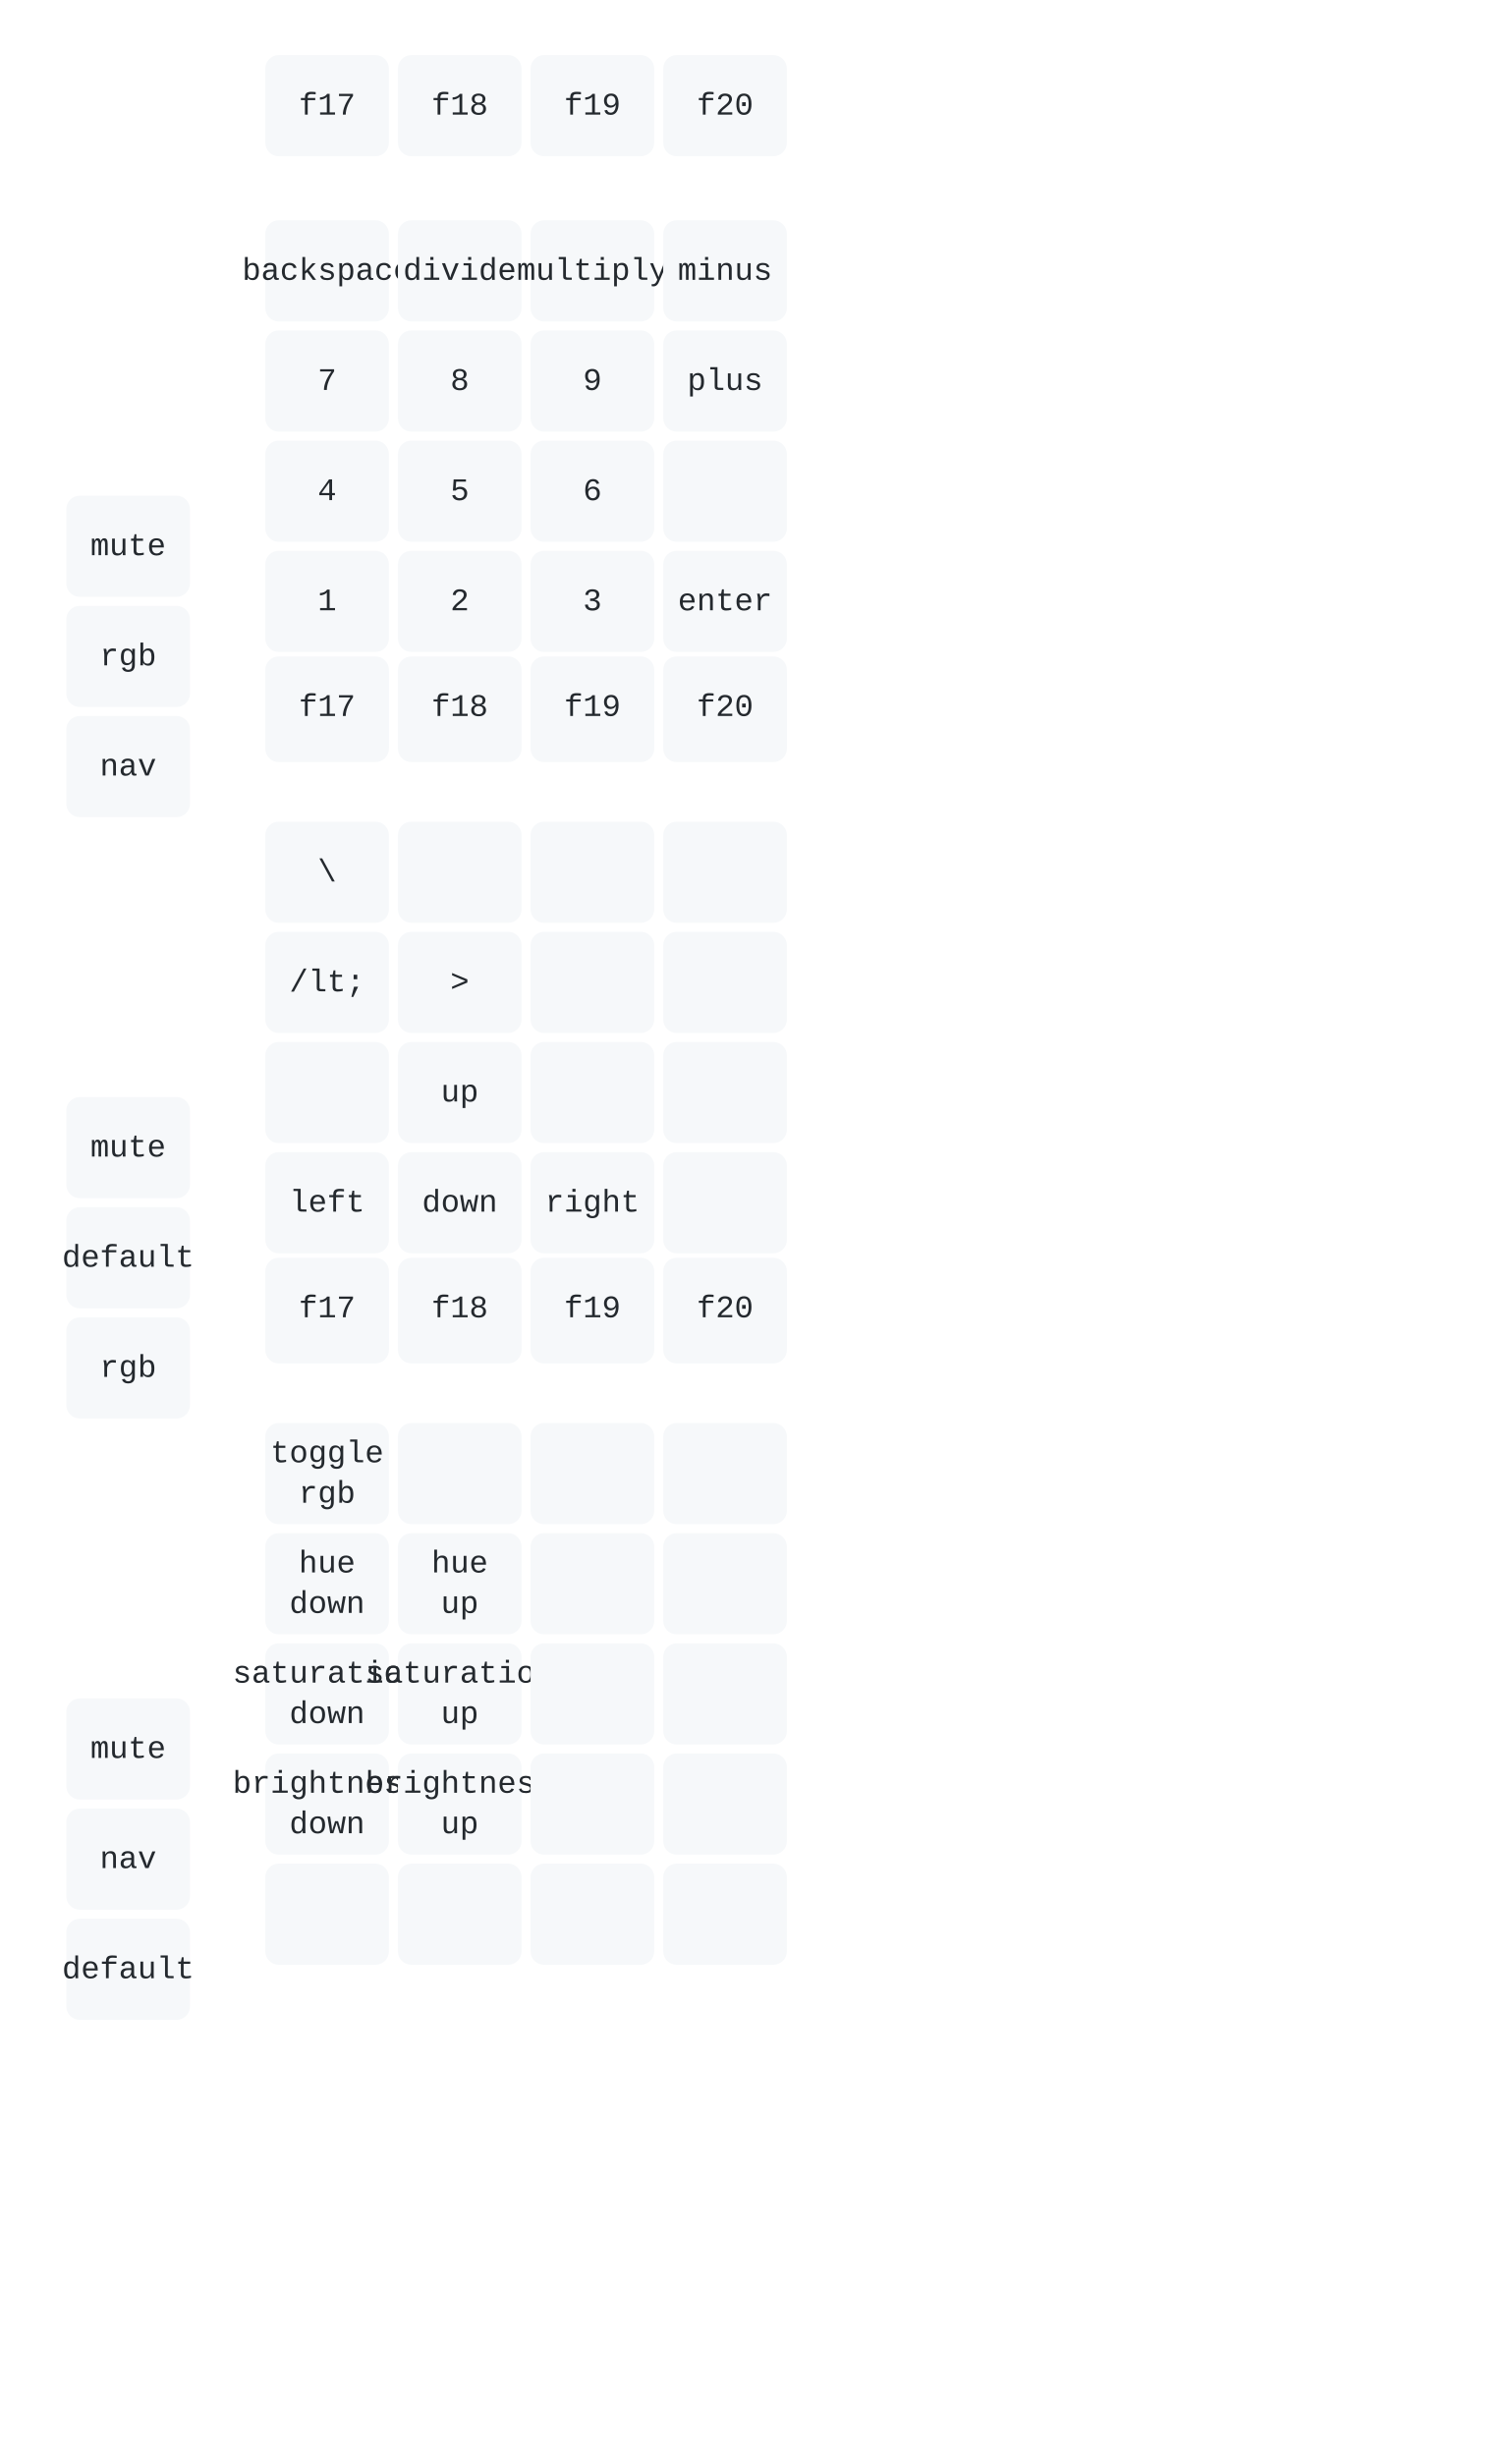
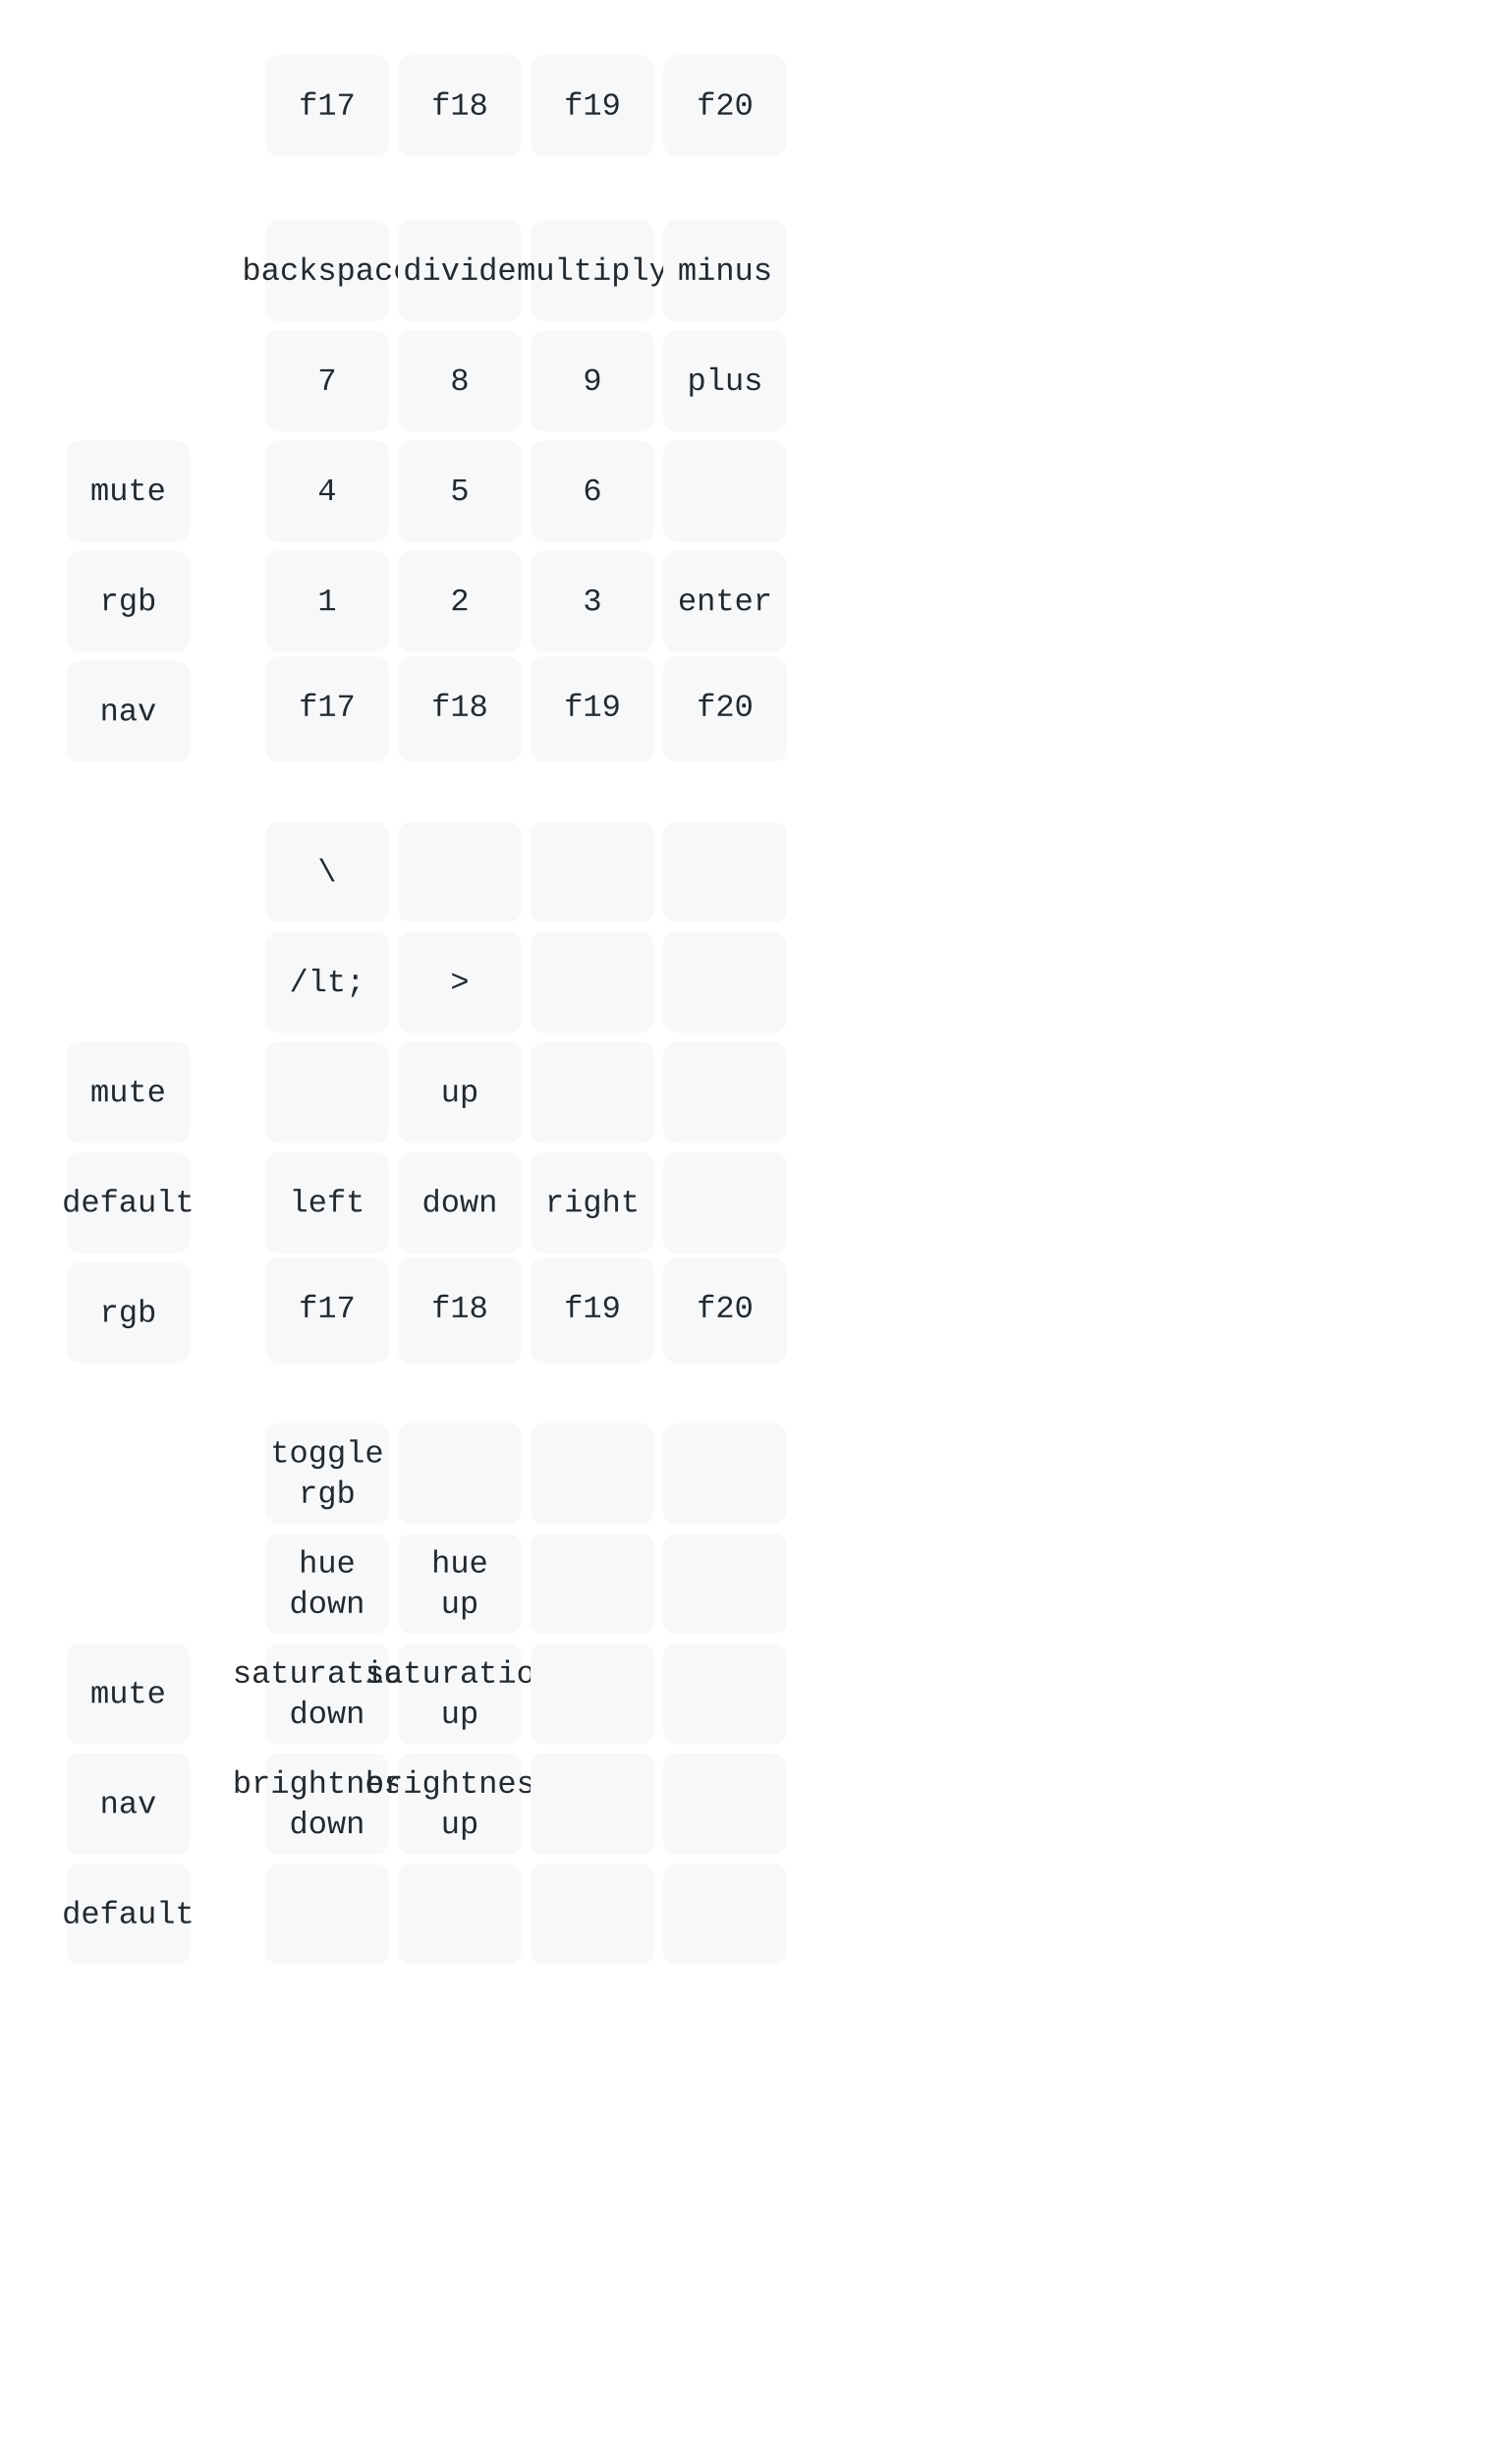
<svg xmlns="http://www.w3.org/2000/svg" width="672.5" height="1092.5" viewBox="0 0 672.5 1092.5">
  <style>
    svg {
        font-family: SFMono-Regular,Consolas,Liberation Mono,Menlo,monospace;
        font-size: 14px;
        font-kerning: normal;
        text-rendering: optimizeLegibility;
        fill: #24292e;
    }

    rect {
        fill: #f6f8fa;
    }

    .held {
        fill: #fdd;
    }
</style>
-   <rect rx="6" ry="6" x="29.5" y="220.5" width="55" height="45" class="" />
-   <text text-anchor="middle" dominant-baseline="middle" x="57.0" y="243.0">mute</text>
-   <rect rx="6" ry="6" x="29.5" y="269.5" width="55" height="45" class="" />
-   <text text-anchor="middle" dominant-baseline="middle" x="57.0" y="292.0">rgb</text>
-   <rect rx="6" ry="6" x="29.5" y="318.5" width="55" height="45" class="" />
-   <text text-anchor="middle" dominant-baseline="middle" x="57.0" y="341.0">nav</text>
+   <rect rx="6" ry="6" x="29.5" y="196.0" width="55" height="45" class="" />
+   <text text-anchor="middle" dominant-baseline="middle" x="57.0" y="218.5">mute</text>
+   <rect rx="6" ry="6" x="29.5" y="245.0" width="55" height="45" class="" />
+   <text text-anchor="middle" dominant-baseline="middle" x="57.0" y="267.5">rgb</text>
+   <rect rx="6" ry="6" x="29.5" y="294.0" width="55" height="45" class="" />
+   <text text-anchor="middle" dominant-baseline="middle" x="57.0" y="316.5">nav</text>
  <rect rx="6" ry="6" x="118.0" y="24.5" width="55" height="45" class="" />
  <text text-anchor="middle" dominant-baseline="middle" x="145.5" y="47.0">f17</text>
  <rect rx="6" ry="6" x="177.0" y="24.5" width="55" height="45" class="" />
  <text text-anchor="middle" dominant-baseline="middle" x="204.5" y="47.0">f18</text>
  <rect rx="6" ry="6" x="236.0" y="24.5" width="55" height="45" class="" />
  <text text-anchor="middle" dominant-baseline="middle" x="263.5" y="47.0">f19</text>
  <rect rx="6" ry="6" x="295.0" y="24.5" width="55" height="45" class="" />
  <text text-anchor="middle" dominant-baseline="middle" x="322.5" y="47.0">f20</text>
  <rect rx="6" ry="6" x="118.0" y="98.0" width="55" height="45" class="" />
  <text text-anchor="middle" dominant-baseline="middle" x="145.5" y="120.5">backspace</text>
  <rect rx="6" ry="6" x="177.0" y="98.0" width="55" height="45" class="" />
  <text text-anchor="middle" dominant-baseline="middle" x="204.5" y="120.5">divide</text>
  <rect rx="6" ry="6" x="236.0" y="98.0" width="55" height="45" class="" />
  <text text-anchor="middle" dominant-baseline="middle" x="263.5" y="120.5">multiply</text>
  <rect rx="6" ry="6" x="295.0" y="98.0" width="55" height="45" class="" />
  <text text-anchor="middle" dominant-baseline="middle" x="322.5" y="120.5">minus</text>
  <rect rx="6" ry="6" x="118.0" y="147.0" width="55" height="45" class="" />
  <text text-anchor="middle" dominant-baseline="middle" x="145.5" y="169.5">7</text>
  <rect rx="6" ry="6" x="177.0" y="147.0" width="55" height="45" class="" />
  <text text-anchor="middle" dominant-baseline="middle" x="204.5" y="169.5">8</text>
  <rect rx="6" ry="6" x="236.0" y="147.0" width="55" height="45" class="" />
  <text text-anchor="middle" dominant-baseline="middle" x="263.5" y="169.5">9</text>
  <rect rx="6" ry="6" x="295.0" y="147.0" width="55" height="45" class="" />
  <text text-anchor="middle" dominant-baseline="middle" x="322.5" y="169.5">plus</text>
  <rect rx="6" ry="6" x="118.0" y="196.0" width="55" height="45" class="" />
  <text text-anchor="middle" dominant-baseline="middle" x="145.5" y="218.5">4</text>
  <rect rx="6" ry="6" x="177.0" y="196.0" width="55" height="45" class="" />
  <text text-anchor="middle" dominant-baseline="middle" x="204.5" y="218.5">5</text>
  <rect rx="6" ry="6" x="236.0" y="196.0" width="55" height="45" class="" />
  <text text-anchor="middle" dominant-baseline="middle" x="263.5" y="218.5">6</text>
  <rect rx="6" ry="6" x="295.0" y="196.0" width="55" height="45" class="" />
  <rect rx="6" ry="6" x="118.0" y="245.0" width="55" height="45" class="" />
  <text text-anchor="middle" dominant-baseline="middle" x="145.5" y="267.5">1</text>
  <rect rx="6" ry="6" x="177.0" y="245.0" width="55" height="45" class="" />
  <text text-anchor="middle" dominant-baseline="middle" x="204.5" y="267.5">2</text>
  <rect rx="6" ry="6" x="236.0" y="245.0" width="55" height="45" class="" />
  <text text-anchor="middle" dominant-baseline="middle" x="263.5" y="267.5">3</text>
  <rect rx="6" ry="6" x="295.0" y="245.0" width="55" height="45" class="" />
  <text text-anchor="middle" dominant-baseline="middle" x="322.5" y="267.5">enter</text>
  <rect rx="6" ry="6" x="118.0" y="294.0" width="55" height="45" class="" />
  <text text-anchor="middle" dominant-baseline="middle" x="145.5" y="316.5">0</text>
  <rect rx="6" ry="6" x="177.0" y="294.0" width="55" height="45" class="" />
  <rect rx="6" ry="6" x="236.0" y="294.0" width="55" height="45" class="" />
  <text text-anchor="middle" dominant-baseline="middle" x="263.5" y="316.5">.</text>
  <rect rx="6" ry="6" x="295.0" y="294.0" width="55" height="45" class="" />
-   <rect rx="6" ry="6" x="29.5" y="488.0" width="55" height="45" class="" />
-   <text text-anchor="middle" dominant-baseline="middle" x="57.0" y="510.5">mute</text>
-   <rect rx="6" ry="6" x="29.5" y="537.0" width="55" height="45" class="" />
-   <text text-anchor="middle" dominant-baseline="middle" x="57.0" y="559.5">default</text>
-   <rect rx="6" ry="6" x="29.5" y="586.0" width="55" height="45" class="" />
-   <text text-anchor="middle" dominant-baseline="middle" x="57.0" y="608.5">rgb</text>
+   <rect rx="6" ry="6" x="29.5" y="463.5" width="55" height="45" class="" />
+   <text text-anchor="middle" dominant-baseline="middle" x="57.0" y="486.0">mute</text>
+   <rect rx="6" ry="6" x="29.5" y="512.5" width="55" height="45" class="" />
+   <text text-anchor="middle" dominant-baseline="middle" x="57.0" y="535.0">default</text>
+   <rect rx="6" ry="6" x="29.5" y="561.5" width="55" height="45" class="" />
+   <text text-anchor="middle" dominant-baseline="middle" x="57.0" y="584.0">rgb</text>
  <rect rx="6" ry="6" x="118.0" y="292.0" width="55" height="45" class="" />
  <text text-anchor="middle" dominant-baseline="middle" x="145.5" y="314.5">f17</text>
  <rect rx="6" ry="6" x="177.0" y="292.0" width="55" height="45" class="" />
  <text text-anchor="middle" dominant-baseline="middle" x="204.5" y="314.5">f18</text>
  <rect rx="6" ry="6" x="236.0" y="292.0" width="55" height="45" class="" />
  <text text-anchor="middle" dominant-baseline="middle" x="263.5" y="314.5">f19</text>
  <rect rx="6" ry="6" x="295.0" y="292.0" width="55" height="45" class="" />
  <text text-anchor="middle" dominant-baseline="middle" x="322.5" y="314.5">f20</text>
  <rect rx="6" ry="6" x="118.0" y="365.5" width="55" height="45" class="" />
  <text text-anchor="middle" dominant-baseline="middle" x="145.5" y="388.0">\</text>
  <rect rx="6" ry="6" x="177.0" y="365.5" width="55" height="45" class="" />
  <rect rx="6" ry="6" x="236.0" y="365.5" width="55" height="45" class="" />
  <rect rx="6" ry="6" x="295.0" y="365.5" width="55" height="45" class="" />
  <rect rx="6" ry="6" x="118.0" y="414.5" width="55" height="45" class="" />
  <text text-anchor="middle" dominant-baseline="middle" x="145.5" y="437.0">/lt;</text>
  <rect rx="6" ry="6" x="177.0" y="414.5" width="55" height="45" class="" />
  <text text-anchor="middle" dominant-baseline="middle" x="204.5" y="437.0">&gt;</text>
  <rect rx="6" ry="6" x="236.0" y="414.5" width="55" height="45" class="" />
  <rect rx="6" ry="6" x="295.0" y="414.5" width="55" height="45" class="" />
  <rect rx="6" ry="6" x="118.0" y="463.5" width="55" height="45" class="" />
  <rect rx="6" ry="6" x="177.0" y="463.5" width="55" height="45" class="" />
  <text text-anchor="middle" dominant-baseline="middle" x="204.5" y="486.0">up</text>
  <rect rx="6" ry="6" x="236.0" y="463.5" width="55" height="45" class="" />
  <rect rx="6" ry="6" x="295.0" y="463.5" width="55" height="45" class="" />
  <rect rx="6" ry="6" x="118.0" y="512.5" width="55" height="45" class="" />
  <text text-anchor="middle" dominant-baseline="middle" x="145.5" y="535.0">left</text>
  <rect rx="6" ry="6" x="177.0" y="512.5" width="55" height="45" class="" />
  <text text-anchor="middle" dominant-baseline="middle" x="204.5" y="535.0">down</text>
  <rect rx="6" ry="6" x="236.0" y="512.5" width="55" height="45" class="" />
  <text text-anchor="middle" dominant-baseline="middle" x="263.5" y="535.0">right</text>
  <rect rx="6" ry="6" x="295.0" y="512.5" width="55" height="45" class="" />
  <rect rx="6" ry="6" x="118.0" y="561.5" width="55" height="45" class="" />
  <rect rx="6" ry="6" x="177.0" y="561.5" width="55" height="45" class="" />
  <rect rx="6" ry="6" x="236.0" y="561.5" width="55" height="45" class="" />
  <rect rx="6" ry="6" x="295.0" y="561.5" width="55" height="45" class="" />
-   <rect rx="6" ry="6" x="29.5" y="755.5" width="55" height="45" class="" />
-   <text text-anchor="middle" dominant-baseline="middle" x="57.0" y="778.0">mute</text>
-   <rect rx="6" ry="6" x="29.5" y="804.5" width="55" height="45" class="" />
-   <text text-anchor="middle" dominant-baseline="middle" x="57.0" y="827.0">nav</text>
-   <rect rx="6" ry="6" x="29.5" y="853.5" width="55" height="45" class="" />
-   <text text-anchor="middle" dominant-baseline="middle" x="57.0" y="876.0">default</text>
+   <rect rx="6" ry="6" x="29.5" y="731.0" width="55" height="45" class="" />
+   <text text-anchor="middle" dominant-baseline="middle" x="57.0" y="753.5">mute</text>
+   <rect rx="6" ry="6" x="29.5" y="780.0" width="55" height="45" class="" />
+   <text text-anchor="middle" dominant-baseline="middle" x="57.0" y="802.5">nav</text>
+   <rect rx="6" ry="6" x="29.5" y="829.0" width="55" height="45" class="" />
+   <text text-anchor="middle" dominant-baseline="middle" x="57.0" y="851.5">default</text>
  <rect rx="6" ry="6" x="118.0" y="559.5" width="55" height="45" class="" />
  <text text-anchor="middle" dominant-baseline="middle" x="145.5" y="582.0">f17</text>
  <rect rx="6" ry="6" x="177.0" y="559.5" width="55" height="45" class="" />
  <text text-anchor="middle" dominant-baseline="middle" x="204.5" y="582.0">f18</text>
  <rect rx="6" ry="6" x="236.0" y="559.5" width="55" height="45" class="" />
  <text text-anchor="middle" dominant-baseline="middle" x="263.5" y="582.0">f19</text>
  <rect rx="6" ry="6" x="295.0" y="559.5" width="55" height="45" class="" />
  <text text-anchor="middle" dominant-baseline="middle" x="322.5" y="582.0">f20</text>
  <rect rx="6" ry="6" x="118.0" y="633.0" width="55" height="45" class="" />
  <text text-anchor="middle" dominant-baseline="middle" x="145.5" y="646.5">toggle</text>
  <text text-anchor="middle" dominant-baseline="middle" x="145.5" y="664.5">rgb</text>
  <rect rx="6" ry="6" x="177.0" y="633.0" width="55" height="45" class="" />
  <rect rx="6" ry="6" x="236.0" y="633.0" width="55" height="45" class="" />
  <rect rx="6" ry="6" x="295.0" y="633.0" width="55" height="45" class="" />
  <rect rx="6" ry="6" x="118.0" y="682.0" width="55" height="45" class="" />
  <text text-anchor="middle" dominant-baseline="middle" x="145.5" y="695.5">hue</text>
  <text text-anchor="middle" dominant-baseline="middle" x="145.5" y="713.5">down</text>
  <rect rx="6" ry="6" x="177.0" y="682.0" width="55" height="45" class="" />
  <text text-anchor="middle" dominant-baseline="middle" x="204.5" y="695.5">hue</text>
  <text text-anchor="middle" dominant-baseline="middle" x="204.5" y="713.5">up</text>
  <rect rx="6" ry="6" x="236.0" y="682.0" width="55" height="45" class="" />
  <rect rx="6" ry="6" x="295.0" y="682.0" width="55" height="45" class="" />
  <rect rx="6" ry="6" x="118.0" y="731.0" width="55" height="45" class="" />
  <text text-anchor="middle" dominant-baseline="middle" x="145.5" y="744.5">saturation</text>
  <text text-anchor="middle" dominant-baseline="middle" x="145.5" y="762.5">down</text>
  <rect rx="6" ry="6" x="177.0" y="731.0" width="55" height="45" class="" />
  <text text-anchor="middle" dominant-baseline="middle" x="204.5" y="744.5">saturation</text>
  <text text-anchor="middle" dominant-baseline="middle" x="204.5" y="762.5">up</text>
  <rect rx="6" ry="6" x="236.0" y="731.0" width="55" height="45" class="" />
  <rect rx="6" ry="6" x="295.0" y="731.0" width="55" height="45" class="" />
  <rect rx="6" ry="6" x="118.0" y="780.0" width="55" height="45" class="" />
  <text text-anchor="middle" dominant-baseline="middle" x="145.5" y="793.5">brightness</text>
  <text text-anchor="middle" dominant-baseline="middle" x="145.5" y="811.5">down</text>
  <rect rx="6" ry="6" x="177.0" y="780.0" width="55" height="45" class="" />
  <text text-anchor="middle" dominant-baseline="middle" x="204.5" y="793.5">brightness</text>
  <text text-anchor="middle" dominant-baseline="middle" x="204.5" y="811.5">up</text>
  <rect rx="6" ry="6" x="236.0" y="780.0" width="55" height="45" class="" />
  <rect rx="6" ry="6" x="295.0" y="780.0" width="55" height="45" class="" />
  <rect rx="6" ry="6" x="118.0" y="829.0" width="55" height="45" class="" />
  <rect rx="6" ry="6" x="177.0" y="829.0" width="55" height="45" class="" />
  <rect rx="6" ry="6" x="236.0" y="829.0" width="55" height="45" class="" />
  <rect rx="6" ry="6" x="295.0" y="829.0" width="55" height="45" class="" />
</svg>
